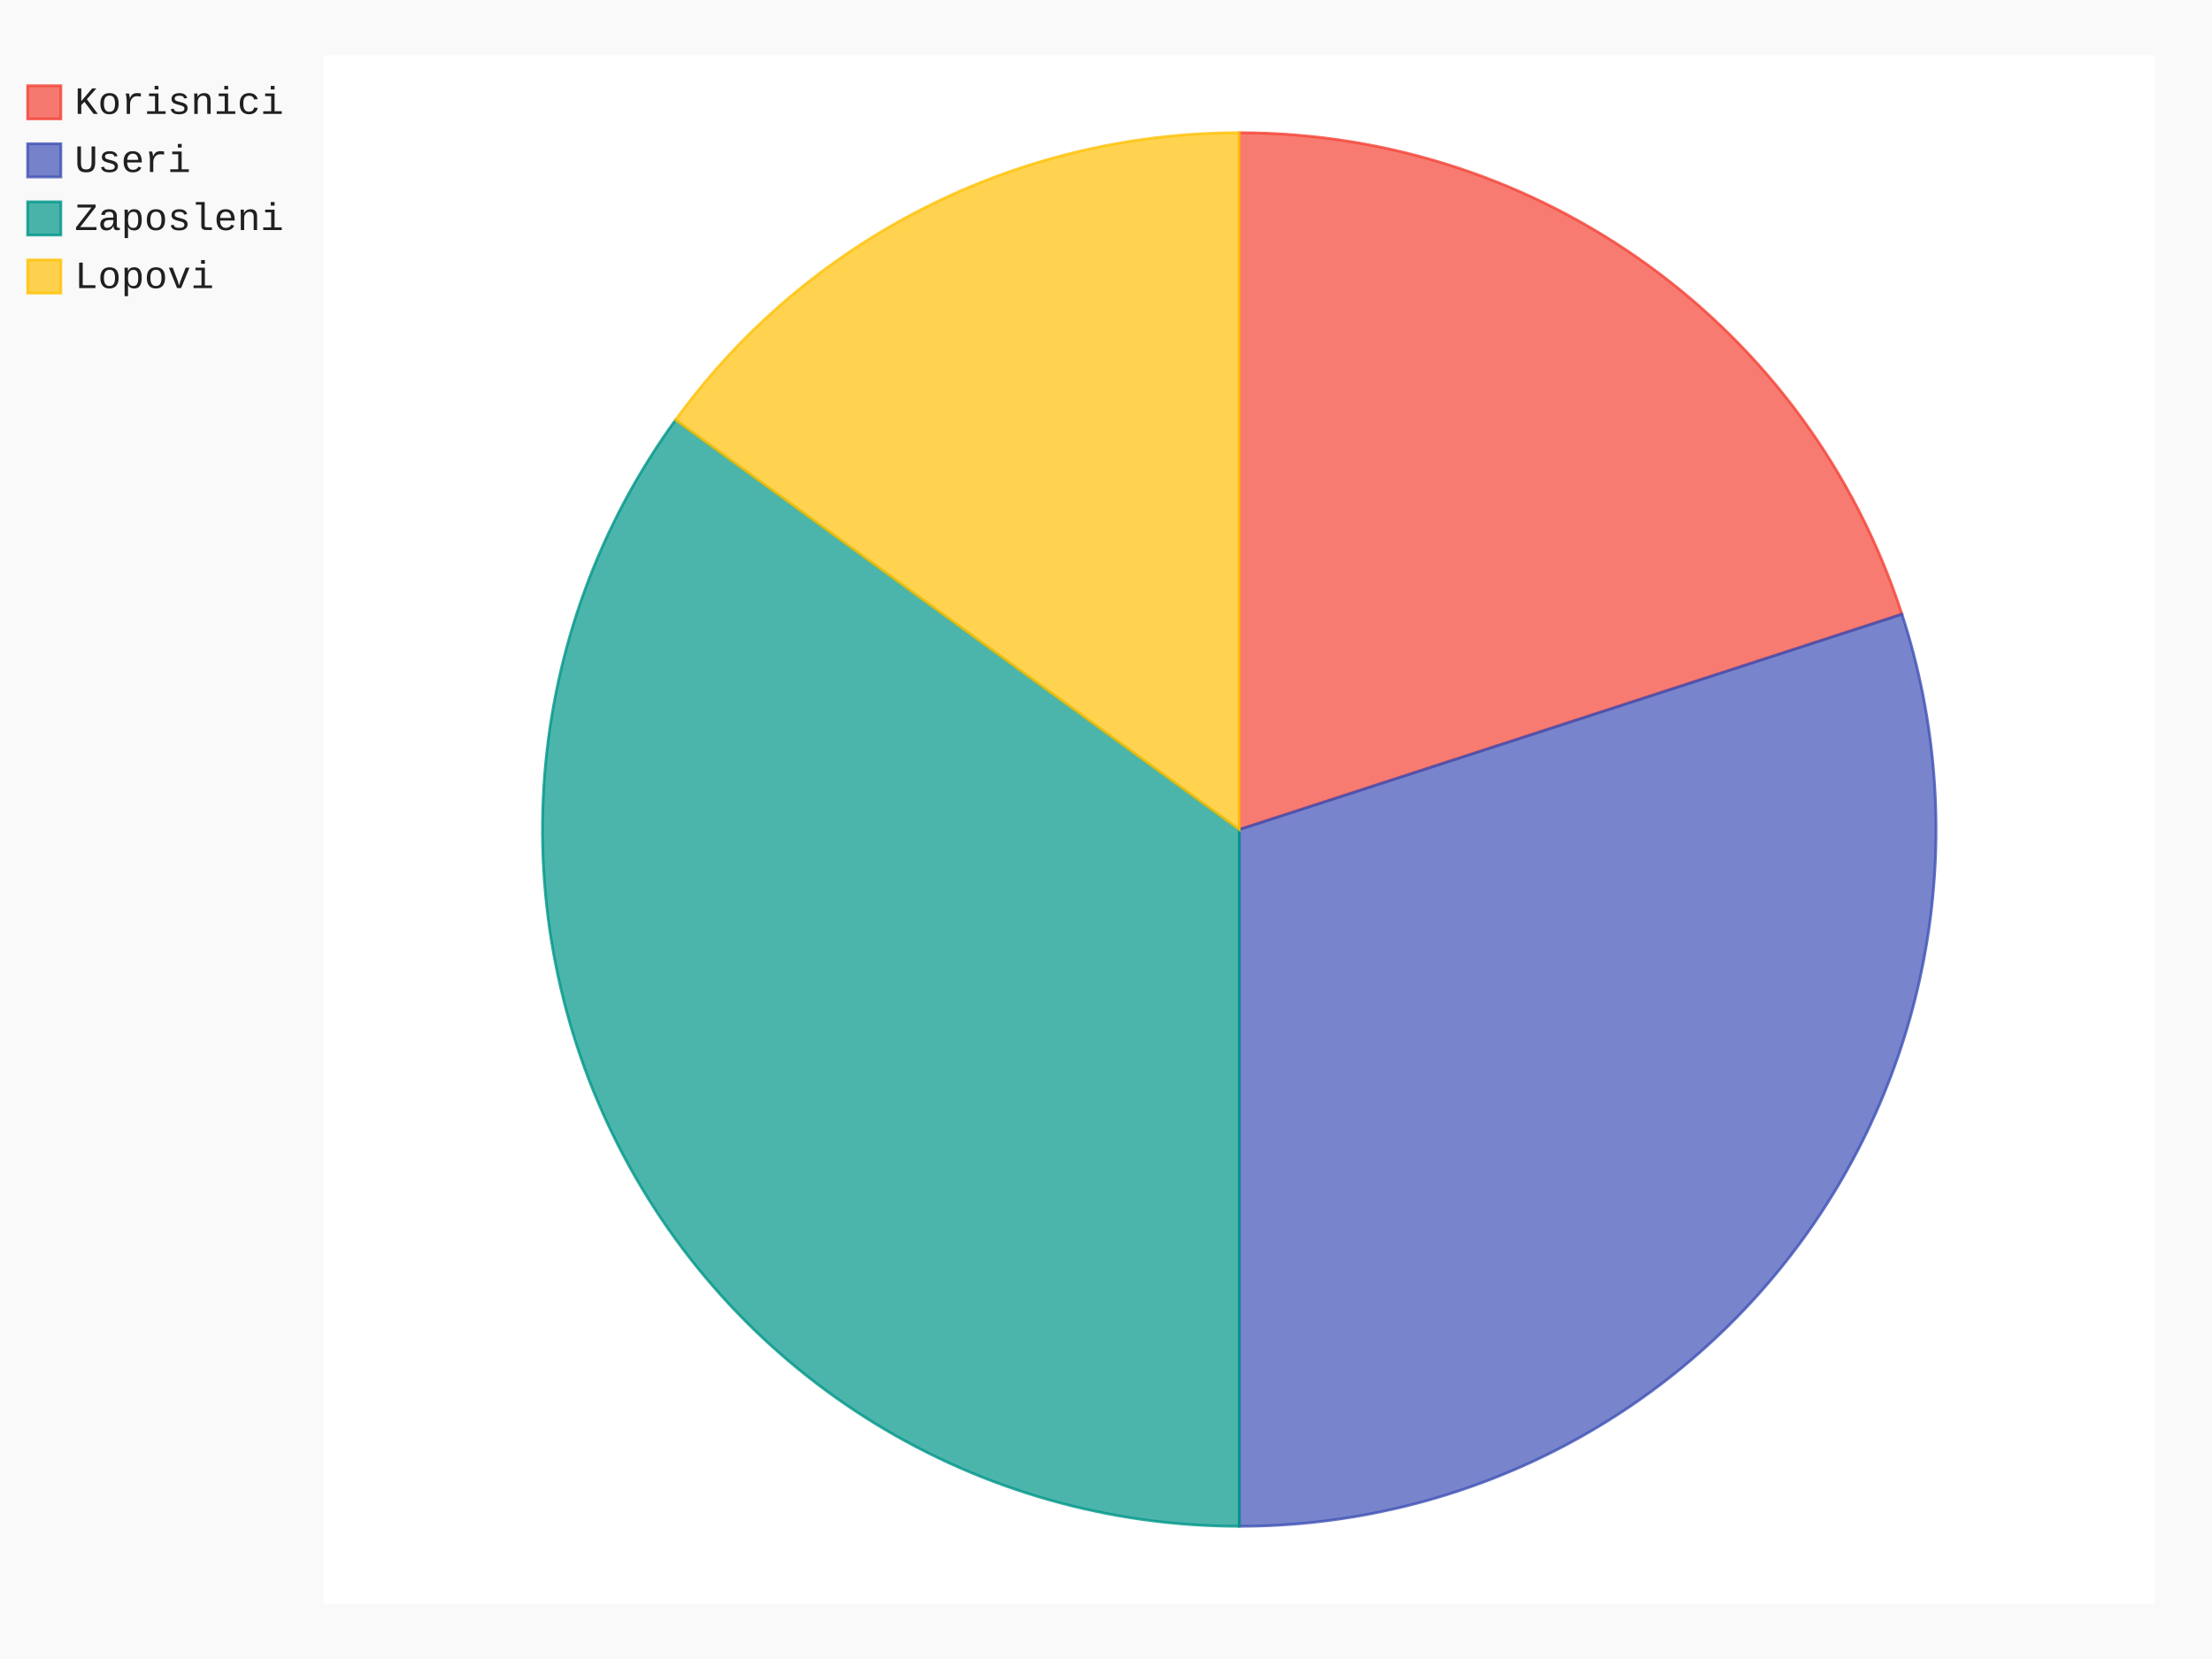
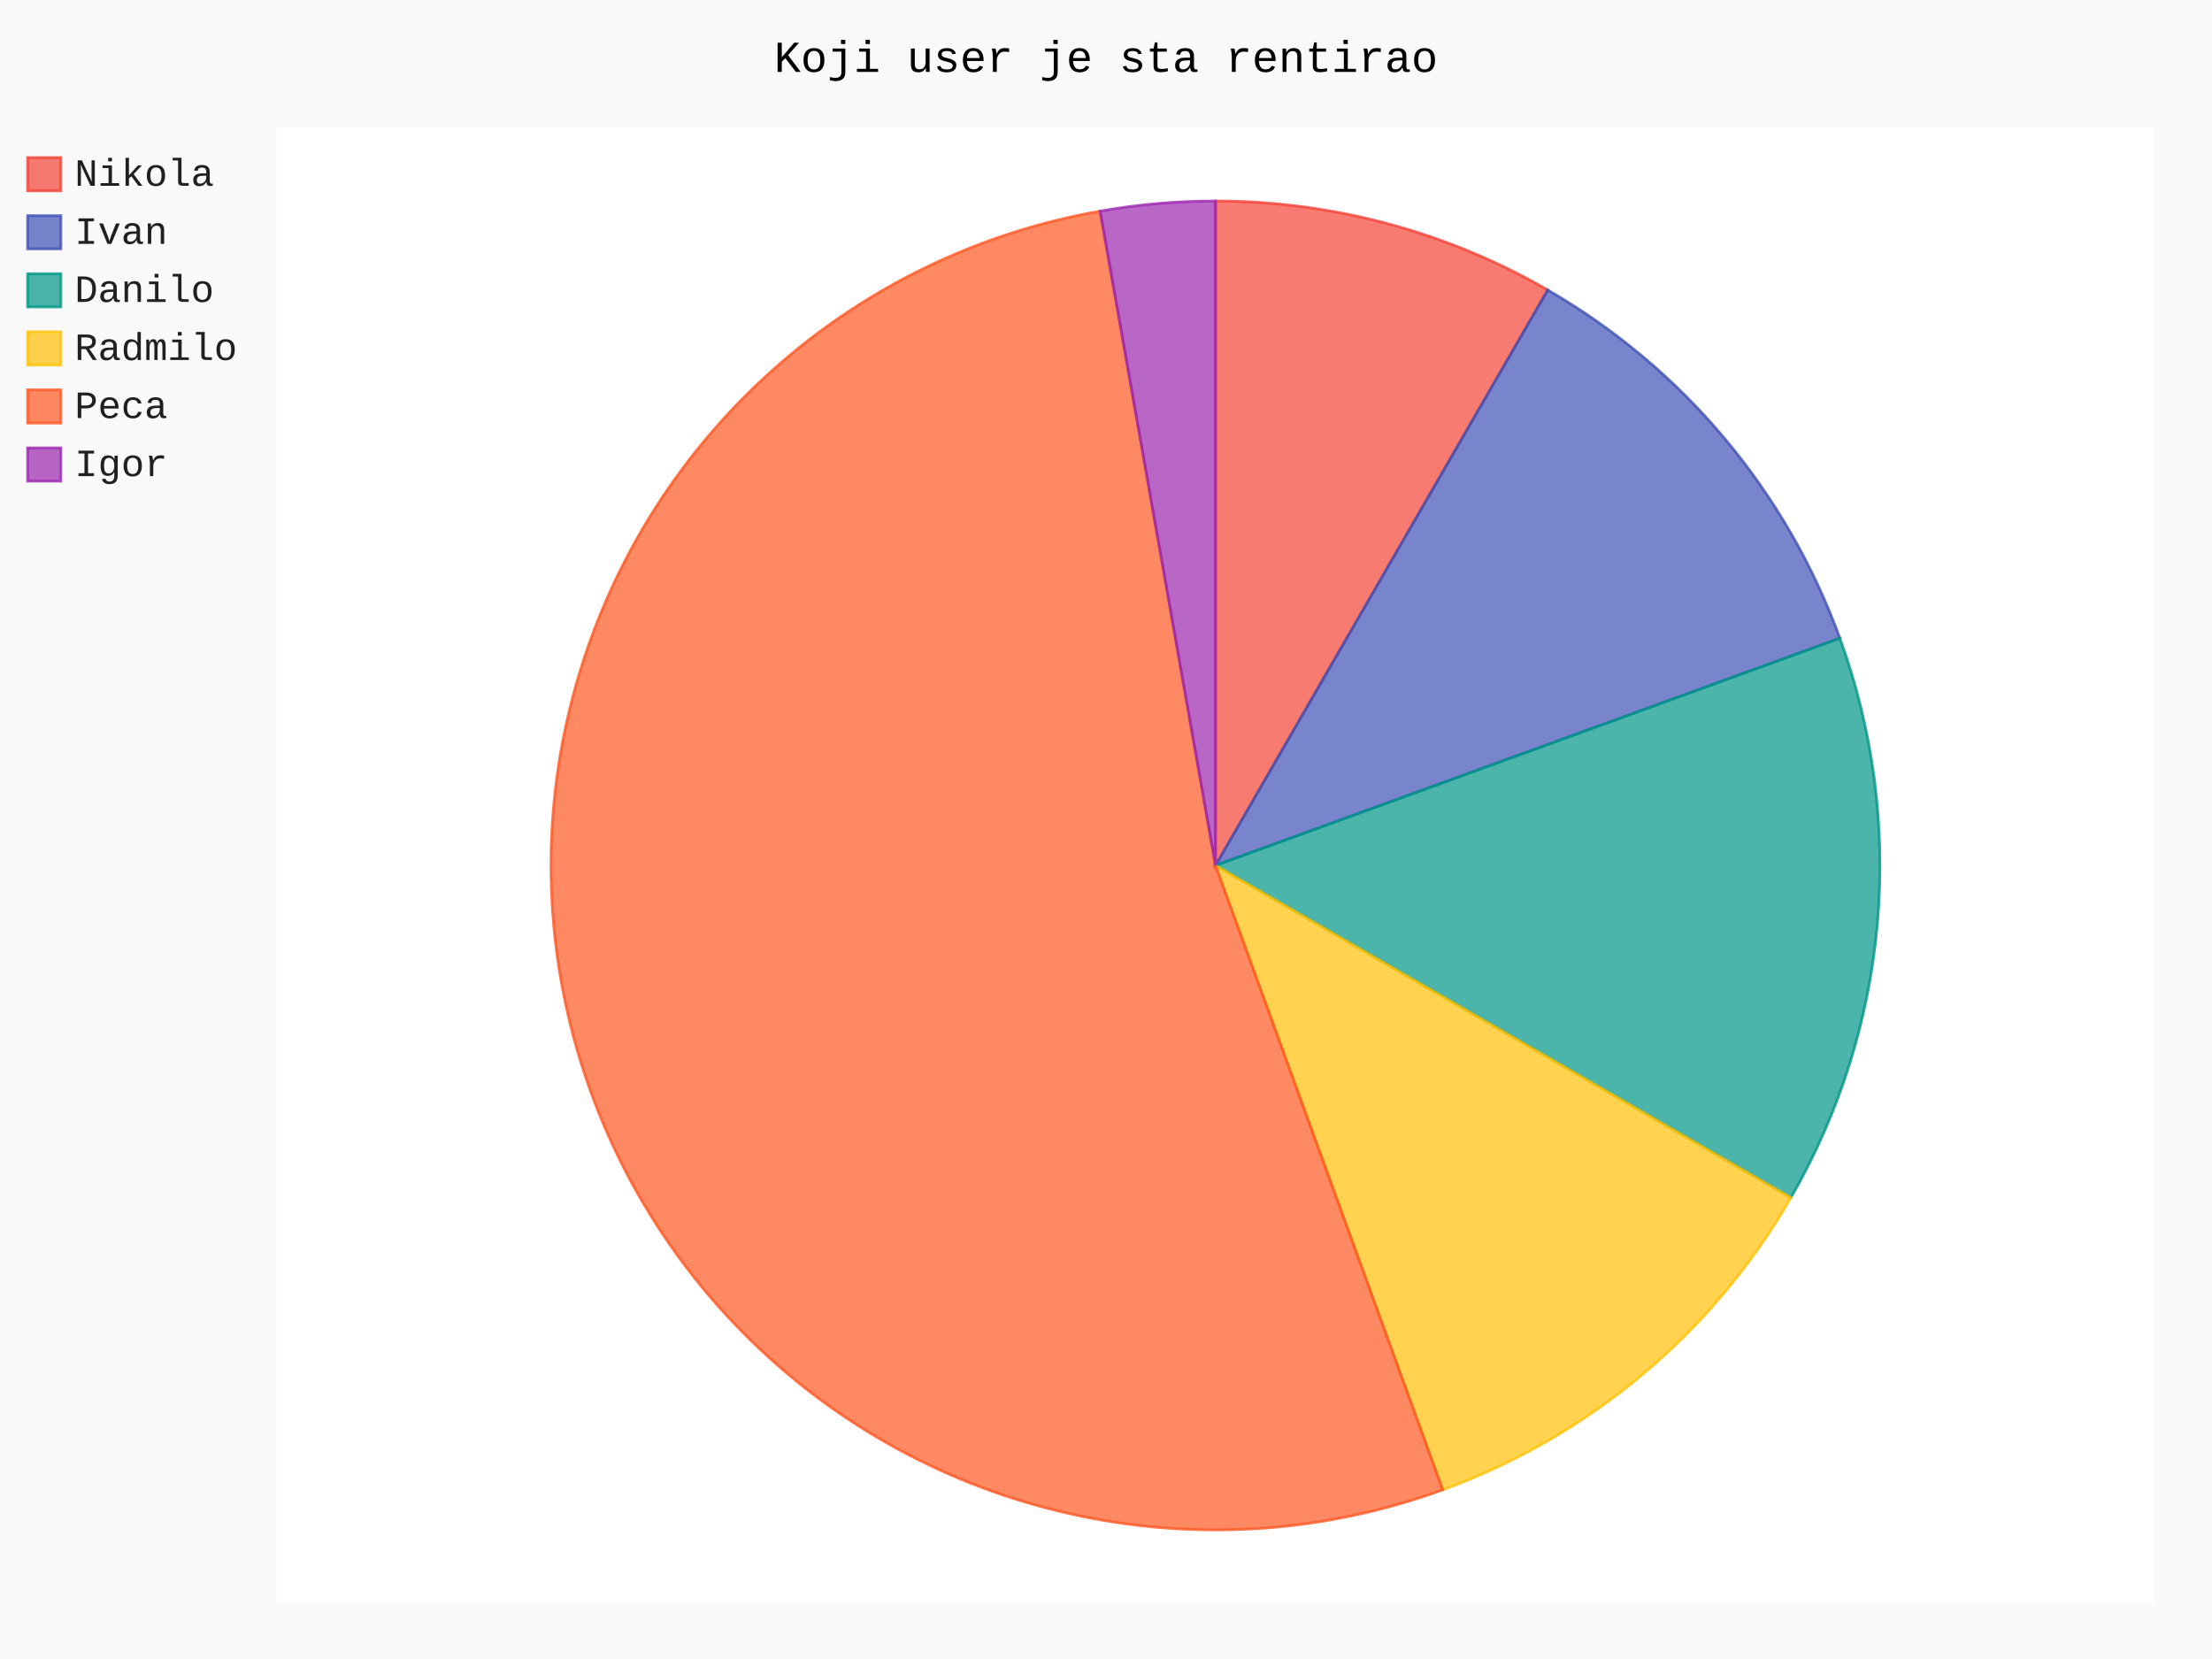
- <svg xmlns="http://www.w3.org/2000/svg" id="chart-b388fd88-ac0d-4b6e-a9a0-09f1de6867fe" class="pygal-chart" viewBox="0 0 800 600">
+ <svg xmlns="http://www.w3.org/2000/svg" id="chart-883dcc10-73f3-465d-9783-624aaaf28ecd" class="pygal-chart" viewBox="0 0 800 600">
  <defs>
-     <style type="text/css">#chart-b388fd88-ac0d-4b6e-a9a0-09f1de6867fe{-webkit-user-select:none;-webkit-font-smoothing:antialiased;font-family:Consolas,"Liberation Mono",Menlo,Courier,monospace}#chart-b388fd88-ac0d-4b6e-a9a0-09f1de6867fe .title{font-family:Consolas,"Liberation Mono",Menlo,Courier,monospace;font-size:16px}#chart-b388fd88-ac0d-4b6e-a9a0-09f1de6867fe .legends .legend text{font-family:Consolas,"Liberation Mono",Menlo,Courier,monospace;font-size:14px}#chart-b388fd88-ac0d-4b6e-a9a0-09f1de6867fe .axis text{font-family:Consolas,"Liberation Mono",Menlo,Courier,monospace;font-size:10px}#chart-b388fd88-ac0d-4b6e-a9a0-09f1de6867fe .axis text.major{font-family:Consolas,"Liberation Mono",Menlo,Courier,monospace;font-size:10px}#chart-b388fd88-ac0d-4b6e-a9a0-09f1de6867fe .text-overlay text.value{font-family:Consolas,"Liberation Mono",Menlo,Courier,monospace;font-size:16px}#chart-b388fd88-ac0d-4b6e-a9a0-09f1de6867fe .text-overlay text.label{font-family:Consolas,"Liberation Mono",Menlo,Courier,monospace;font-size:10px}#chart-b388fd88-ac0d-4b6e-a9a0-09f1de6867fe .tooltip{font-family:Consolas,"Liberation Mono",Menlo,Courier,monospace;font-size:14px}#chart-b388fd88-ac0d-4b6e-a9a0-09f1de6867fe text.no_data{font-family:Consolas,"Liberation Mono",Menlo,Courier,monospace;font-size:64px}
- #chart-b388fd88-ac0d-4b6e-a9a0-09f1de6867fe{background-color:rgba(249,249,249,1)}#chart-b388fd88-ac0d-4b6e-a9a0-09f1de6867fe path,#chart-b388fd88-ac0d-4b6e-a9a0-09f1de6867fe line,#chart-b388fd88-ac0d-4b6e-a9a0-09f1de6867fe rect,#chart-b388fd88-ac0d-4b6e-a9a0-09f1de6867fe circle{-webkit-transition:150ms;-moz-transition:150ms;transition:150ms}#chart-b388fd88-ac0d-4b6e-a9a0-09f1de6867fe .graph &gt; .background{fill:rgba(249,249,249,1)}#chart-b388fd88-ac0d-4b6e-a9a0-09f1de6867fe .plot &gt; .background{fill:rgba(255,255,255,1)}#chart-b388fd88-ac0d-4b6e-a9a0-09f1de6867fe .graph{fill:rgba(0,0,0,.87)}#chart-b388fd88-ac0d-4b6e-a9a0-09f1de6867fe text.no_data{fill:rgba(0,0,0,1)}#chart-b388fd88-ac0d-4b6e-a9a0-09f1de6867fe .title{fill:rgba(0,0,0,1)}#chart-b388fd88-ac0d-4b6e-a9a0-09f1de6867fe .legends .legend text{fill:rgba(0,0,0,.87)}#chart-b388fd88-ac0d-4b6e-a9a0-09f1de6867fe .legends .legend:hover text{fill:rgba(0,0,0,1)}#chart-b388fd88-ac0d-4b6e-a9a0-09f1de6867fe .axis .line{stroke:rgba(0,0,0,1)}#chart-b388fd88-ac0d-4b6e-a9a0-09f1de6867fe .axis .guide.line{stroke:rgba(0,0,0,.54)}#chart-b388fd88-ac0d-4b6e-a9a0-09f1de6867fe .axis .major.line{stroke:rgba(0,0,0,.87)}#chart-b388fd88-ac0d-4b6e-a9a0-09f1de6867fe .axis text.major{fill:rgba(0,0,0,1)}#chart-b388fd88-ac0d-4b6e-a9a0-09f1de6867fe .axis.y .guides:hover .guide.line,#chart-b388fd88-ac0d-4b6e-a9a0-09f1de6867fe .line-graph .axis.x .guides:hover .guide.line,#chart-b388fd88-ac0d-4b6e-a9a0-09f1de6867fe .stackedline-graph .axis.x .guides:hover .guide.line,#chart-b388fd88-ac0d-4b6e-a9a0-09f1de6867fe .xy-graph .axis.x .guides:hover .guide.line{stroke:rgba(0,0,0,1)}#chart-b388fd88-ac0d-4b6e-a9a0-09f1de6867fe .axis .guides:hover text{fill:rgba(0,0,0,1)}#chart-b388fd88-ac0d-4b6e-a9a0-09f1de6867fe .reactive{fill-opacity:.7;stroke-opacity:.8}#chart-b388fd88-ac0d-4b6e-a9a0-09f1de6867fe .ci{stroke:rgba(0,0,0,.87)}#chart-b388fd88-ac0d-4b6e-a9a0-09f1de6867fe .reactive.active,#chart-b388fd88-ac0d-4b6e-a9a0-09f1de6867fe .active .reactive{fill-opacity:.8;stroke-opacity:.9;stroke-width:4}#chart-b388fd88-ac0d-4b6e-a9a0-09f1de6867fe .ci .reactive.active{stroke-width:1.5}#chart-b388fd88-ac0d-4b6e-a9a0-09f1de6867fe .series text{fill:rgba(0,0,0,1)}#chart-b388fd88-ac0d-4b6e-a9a0-09f1de6867fe .tooltip rect{fill:rgba(255,255,255,1);stroke:rgba(0,0,0,1);-webkit-transition:opacity 150ms;-moz-transition:opacity 150ms;transition:opacity 150ms}#chart-b388fd88-ac0d-4b6e-a9a0-09f1de6867fe .tooltip .label{fill:rgba(0,0,0,.87)}#chart-b388fd88-ac0d-4b6e-a9a0-09f1de6867fe .tooltip .label{fill:rgba(0,0,0,.87)}#chart-b388fd88-ac0d-4b6e-a9a0-09f1de6867fe .tooltip .legend{font-size:.8em;fill:rgba(0,0,0,.54)}#chart-b388fd88-ac0d-4b6e-a9a0-09f1de6867fe .tooltip .x_label{font-size:.6em;fill:rgba(0,0,0,1)}#chart-b388fd88-ac0d-4b6e-a9a0-09f1de6867fe .tooltip .xlink{font-size:.5em;text-decoration:underline}#chart-b388fd88-ac0d-4b6e-a9a0-09f1de6867fe .tooltip .value{font-size:1.5em}#chart-b388fd88-ac0d-4b6e-a9a0-09f1de6867fe .bound{font-size:.5em}#chart-b388fd88-ac0d-4b6e-a9a0-09f1de6867fe .max-value{font-size:.75em;fill:rgba(0,0,0,.54)}#chart-b388fd88-ac0d-4b6e-a9a0-09f1de6867fe .map-element{fill:rgba(255,255,255,1);stroke:rgba(0,0,0,.54) !important}#chart-b388fd88-ac0d-4b6e-a9a0-09f1de6867fe .map-element .reactive{fill-opacity:inherit;stroke-opacity:inherit}#chart-b388fd88-ac0d-4b6e-a9a0-09f1de6867fe .color-0,#chart-b388fd88-ac0d-4b6e-a9a0-09f1de6867fe .color-0 a:visited{stroke:#F44336;fill:#F44336}#chart-b388fd88-ac0d-4b6e-a9a0-09f1de6867fe .color-1,#chart-b388fd88-ac0d-4b6e-a9a0-09f1de6867fe .color-1 a:visited{stroke:#3F51B5;fill:#3F51B5}#chart-b388fd88-ac0d-4b6e-a9a0-09f1de6867fe .color-2,#chart-b388fd88-ac0d-4b6e-a9a0-09f1de6867fe .color-2 a:visited{stroke:#009688;fill:#009688}#chart-b388fd88-ac0d-4b6e-a9a0-09f1de6867fe .color-3,#chart-b388fd88-ac0d-4b6e-a9a0-09f1de6867fe .color-3 a:visited{stroke:#FFC107;fill:#FFC107}#chart-b388fd88-ac0d-4b6e-a9a0-09f1de6867fe .text-overlay .color-0 text{fill:black}#chart-b388fd88-ac0d-4b6e-a9a0-09f1de6867fe .text-overlay .color-1 text{fill:black}#chart-b388fd88-ac0d-4b6e-a9a0-09f1de6867fe .text-overlay .color-2 text{fill:black}#chart-b388fd88-ac0d-4b6e-a9a0-09f1de6867fe .text-overlay .color-3 text{fill:black}
- #chart-b388fd88-ac0d-4b6e-a9a0-09f1de6867fe text.no_data{text-anchor:middle}#chart-b388fd88-ac0d-4b6e-a9a0-09f1de6867fe .guide.line{fill:none}#chart-b388fd88-ac0d-4b6e-a9a0-09f1de6867fe .centered{text-anchor:middle}#chart-b388fd88-ac0d-4b6e-a9a0-09f1de6867fe .title{text-anchor:middle}#chart-b388fd88-ac0d-4b6e-a9a0-09f1de6867fe .legends .legend text{fill-opacity:1}#chart-b388fd88-ac0d-4b6e-a9a0-09f1de6867fe .axis.x text{text-anchor:middle}#chart-b388fd88-ac0d-4b6e-a9a0-09f1de6867fe .axis.x:not(.web) text[transform]{text-anchor:start}#chart-b388fd88-ac0d-4b6e-a9a0-09f1de6867fe .axis.x:not(.web) text[transform].backwards{text-anchor:end}#chart-b388fd88-ac0d-4b6e-a9a0-09f1de6867fe .axis.y text{text-anchor:end}#chart-b388fd88-ac0d-4b6e-a9a0-09f1de6867fe .axis.y text[transform].backwards{text-anchor:start}#chart-b388fd88-ac0d-4b6e-a9a0-09f1de6867fe .axis.y2 text{text-anchor:start}#chart-b388fd88-ac0d-4b6e-a9a0-09f1de6867fe .axis.y2 text[transform].backwards{text-anchor:end}#chart-b388fd88-ac0d-4b6e-a9a0-09f1de6867fe .axis .guide.line{stroke-dasharray:4,4}#chart-b388fd88-ac0d-4b6e-a9a0-09f1de6867fe .axis .major.guide.line{stroke-dasharray:6,6}#chart-b388fd88-ac0d-4b6e-a9a0-09f1de6867fe .horizontal .axis.y .guide.line,#chart-b388fd88-ac0d-4b6e-a9a0-09f1de6867fe .horizontal .axis.y2 .guide.line,#chart-b388fd88-ac0d-4b6e-a9a0-09f1de6867fe .vertical .axis.x .guide.line{opacity:0}#chart-b388fd88-ac0d-4b6e-a9a0-09f1de6867fe .horizontal .axis.always_show .guide.line,#chart-b388fd88-ac0d-4b6e-a9a0-09f1de6867fe .vertical .axis.always_show .guide.line{opacity:1 !important}#chart-b388fd88-ac0d-4b6e-a9a0-09f1de6867fe .axis.y .guides:hover .guide.line,#chart-b388fd88-ac0d-4b6e-a9a0-09f1de6867fe .axis.y2 .guides:hover .guide.line,#chart-b388fd88-ac0d-4b6e-a9a0-09f1de6867fe .axis.x .guides:hover .guide.line{opacity:1}#chart-b388fd88-ac0d-4b6e-a9a0-09f1de6867fe .axis .guides:hover text{opacity:1}#chart-b388fd88-ac0d-4b6e-a9a0-09f1de6867fe .nofill{fill:none}#chart-b388fd88-ac0d-4b6e-a9a0-09f1de6867fe .subtle-fill{fill-opacity:.2}#chart-b388fd88-ac0d-4b6e-a9a0-09f1de6867fe .dot{stroke-width:1px;fill-opacity:1}#chart-b388fd88-ac0d-4b6e-a9a0-09f1de6867fe .dot.active{stroke-width:5px}#chart-b388fd88-ac0d-4b6e-a9a0-09f1de6867fe .dot.negative{fill:transparent}#chart-b388fd88-ac0d-4b6e-a9a0-09f1de6867fe text,#chart-b388fd88-ac0d-4b6e-a9a0-09f1de6867fe tspan{stroke:none !important}#chart-b388fd88-ac0d-4b6e-a9a0-09f1de6867fe .series text.active{opacity:1}#chart-b388fd88-ac0d-4b6e-a9a0-09f1de6867fe .tooltip rect{fill-opacity:.95;stroke-width:.5}#chart-b388fd88-ac0d-4b6e-a9a0-09f1de6867fe .tooltip text{fill-opacity:1}#chart-b388fd88-ac0d-4b6e-a9a0-09f1de6867fe .showable{visibility:hidden}#chart-b388fd88-ac0d-4b6e-a9a0-09f1de6867fe .showable.shown{visibility:visible}#chart-b388fd88-ac0d-4b6e-a9a0-09f1de6867fe .gauge-background{fill:rgba(229,229,229,1);stroke:none}#chart-b388fd88-ac0d-4b6e-a9a0-09f1de6867fe .bg-lines{stroke:rgba(249,249,249,1);stroke-width:2px}</style>
+     <style type="text/css">#chart-883dcc10-73f3-465d-9783-624aaaf28ecd{-webkit-user-select:none;-webkit-font-smoothing:antialiased;font-family:Consolas,"Liberation Mono",Menlo,Courier,monospace}#chart-883dcc10-73f3-465d-9783-624aaaf28ecd .title{font-family:Consolas,"Liberation Mono",Menlo,Courier,monospace;font-size:16px}#chart-883dcc10-73f3-465d-9783-624aaaf28ecd .legends .legend text{font-family:Consolas,"Liberation Mono",Menlo,Courier,monospace;font-size:14px}#chart-883dcc10-73f3-465d-9783-624aaaf28ecd .axis text{font-family:Consolas,"Liberation Mono",Menlo,Courier,monospace;font-size:10px}#chart-883dcc10-73f3-465d-9783-624aaaf28ecd .axis text.major{font-family:Consolas,"Liberation Mono",Menlo,Courier,monospace;font-size:10px}#chart-883dcc10-73f3-465d-9783-624aaaf28ecd .text-overlay text.value{font-family:Consolas,"Liberation Mono",Menlo,Courier,monospace;font-size:16px}#chart-883dcc10-73f3-465d-9783-624aaaf28ecd .text-overlay text.label{font-family:Consolas,"Liberation Mono",Menlo,Courier,monospace;font-size:10px}#chart-883dcc10-73f3-465d-9783-624aaaf28ecd .tooltip{font-family:Consolas,"Liberation Mono",Menlo,Courier,monospace;font-size:14px}#chart-883dcc10-73f3-465d-9783-624aaaf28ecd text.no_data{font-family:Consolas,"Liberation Mono",Menlo,Courier,monospace;font-size:64px}
+ #chart-883dcc10-73f3-465d-9783-624aaaf28ecd{background-color:rgba(249,249,249,1)}#chart-883dcc10-73f3-465d-9783-624aaaf28ecd path,#chart-883dcc10-73f3-465d-9783-624aaaf28ecd line,#chart-883dcc10-73f3-465d-9783-624aaaf28ecd rect,#chart-883dcc10-73f3-465d-9783-624aaaf28ecd circle{-webkit-transition:150ms;-moz-transition:150ms;transition:150ms}#chart-883dcc10-73f3-465d-9783-624aaaf28ecd .graph &gt; .background{fill:rgba(249,249,249,1)}#chart-883dcc10-73f3-465d-9783-624aaaf28ecd .plot &gt; .background{fill:rgba(255,255,255,1)}#chart-883dcc10-73f3-465d-9783-624aaaf28ecd .graph{fill:rgba(0,0,0,.87)}#chart-883dcc10-73f3-465d-9783-624aaaf28ecd text.no_data{fill:rgba(0,0,0,1)}#chart-883dcc10-73f3-465d-9783-624aaaf28ecd .title{fill:rgba(0,0,0,1)}#chart-883dcc10-73f3-465d-9783-624aaaf28ecd .legends .legend text{fill:rgba(0,0,0,.87)}#chart-883dcc10-73f3-465d-9783-624aaaf28ecd .legends .legend:hover text{fill:rgba(0,0,0,1)}#chart-883dcc10-73f3-465d-9783-624aaaf28ecd .axis .line{stroke:rgba(0,0,0,1)}#chart-883dcc10-73f3-465d-9783-624aaaf28ecd .axis .guide.line{stroke:rgba(0,0,0,.54)}#chart-883dcc10-73f3-465d-9783-624aaaf28ecd .axis .major.line{stroke:rgba(0,0,0,.87)}#chart-883dcc10-73f3-465d-9783-624aaaf28ecd .axis text.major{fill:rgba(0,0,0,1)}#chart-883dcc10-73f3-465d-9783-624aaaf28ecd .axis.y .guides:hover .guide.line,#chart-883dcc10-73f3-465d-9783-624aaaf28ecd .line-graph .axis.x .guides:hover .guide.line,#chart-883dcc10-73f3-465d-9783-624aaaf28ecd .stackedline-graph .axis.x .guides:hover .guide.line,#chart-883dcc10-73f3-465d-9783-624aaaf28ecd .xy-graph .axis.x .guides:hover .guide.line{stroke:rgba(0,0,0,1)}#chart-883dcc10-73f3-465d-9783-624aaaf28ecd .axis .guides:hover text{fill:rgba(0,0,0,1)}#chart-883dcc10-73f3-465d-9783-624aaaf28ecd .reactive{fill-opacity:.7;stroke-opacity:.8}#chart-883dcc10-73f3-465d-9783-624aaaf28ecd .ci{stroke:rgba(0,0,0,.87)}#chart-883dcc10-73f3-465d-9783-624aaaf28ecd .reactive.active,#chart-883dcc10-73f3-465d-9783-624aaaf28ecd .active .reactive{fill-opacity:.8;stroke-opacity:.9;stroke-width:4}#chart-883dcc10-73f3-465d-9783-624aaaf28ecd .ci .reactive.active{stroke-width:1.5}#chart-883dcc10-73f3-465d-9783-624aaaf28ecd .series text{fill:rgba(0,0,0,1)}#chart-883dcc10-73f3-465d-9783-624aaaf28ecd .tooltip rect{fill:rgba(255,255,255,1);stroke:rgba(0,0,0,1);-webkit-transition:opacity 150ms;-moz-transition:opacity 150ms;transition:opacity 150ms}#chart-883dcc10-73f3-465d-9783-624aaaf28ecd .tooltip .label{fill:rgba(0,0,0,.87)}#chart-883dcc10-73f3-465d-9783-624aaaf28ecd .tooltip .label{fill:rgba(0,0,0,.87)}#chart-883dcc10-73f3-465d-9783-624aaaf28ecd .tooltip .legend{font-size:.8em;fill:rgba(0,0,0,.54)}#chart-883dcc10-73f3-465d-9783-624aaaf28ecd .tooltip .x_label{font-size:.6em;fill:rgba(0,0,0,1)}#chart-883dcc10-73f3-465d-9783-624aaaf28ecd .tooltip .xlink{font-size:.5em;text-decoration:underline}#chart-883dcc10-73f3-465d-9783-624aaaf28ecd .tooltip .value{font-size:1.5em}#chart-883dcc10-73f3-465d-9783-624aaaf28ecd .bound{font-size:.5em}#chart-883dcc10-73f3-465d-9783-624aaaf28ecd .max-value{font-size:.75em;fill:rgba(0,0,0,.54)}#chart-883dcc10-73f3-465d-9783-624aaaf28ecd .map-element{fill:rgba(255,255,255,1);stroke:rgba(0,0,0,.54) !important}#chart-883dcc10-73f3-465d-9783-624aaaf28ecd .map-element .reactive{fill-opacity:inherit;stroke-opacity:inherit}#chart-883dcc10-73f3-465d-9783-624aaaf28ecd .color-0,#chart-883dcc10-73f3-465d-9783-624aaaf28ecd .color-0 a:visited{stroke:#F44336;fill:#F44336}#chart-883dcc10-73f3-465d-9783-624aaaf28ecd .color-1,#chart-883dcc10-73f3-465d-9783-624aaaf28ecd .color-1 a:visited{stroke:#3F51B5;fill:#3F51B5}#chart-883dcc10-73f3-465d-9783-624aaaf28ecd .color-2,#chart-883dcc10-73f3-465d-9783-624aaaf28ecd .color-2 a:visited{stroke:#009688;fill:#009688}#chart-883dcc10-73f3-465d-9783-624aaaf28ecd .color-3,#chart-883dcc10-73f3-465d-9783-624aaaf28ecd .color-3 a:visited{stroke:#FFC107;fill:#FFC107}#chart-883dcc10-73f3-465d-9783-624aaaf28ecd .color-4,#chart-883dcc10-73f3-465d-9783-624aaaf28ecd .color-4 a:visited{stroke:#FF5722;fill:#FF5722}#chart-883dcc10-73f3-465d-9783-624aaaf28ecd .color-5,#chart-883dcc10-73f3-465d-9783-624aaaf28ecd .color-5 a:visited{stroke:#9C27B0;fill:#9C27B0}#chart-883dcc10-73f3-465d-9783-624aaaf28ecd .text-overlay .color-0 text{fill:black}#chart-883dcc10-73f3-465d-9783-624aaaf28ecd .text-overlay .color-1 text{fill:black}#chart-883dcc10-73f3-465d-9783-624aaaf28ecd .text-overlay .color-2 text{fill:black}#chart-883dcc10-73f3-465d-9783-624aaaf28ecd .text-overlay .color-3 text{fill:black}#chart-883dcc10-73f3-465d-9783-624aaaf28ecd .text-overlay .color-4 text{fill:black}#chart-883dcc10-73f3-465d-9783-624aaaf28ecd .text-overlay .color-5 text{fill:black}
+ #chart-883dcc10-73f3-465d-9783-624aaaf28ecd text.no_data{text-anchor:middle}#chart-883dcc10-73f3-465d-9783-624aaaf28ecd .guide.line{fill:none}#chart-883dcc10-73f3-465d-9783-624aaaf28ecd .centered{text-anchor:middle}#chart-883dcc10-73f3-465d-9783-624aaaf28ecd .title{text-anchor:middle}#chart-883dcc10-73f3-465d-9783-624aaaf28ecd .legends .legend text{fill-opacity:1}#chart-883dcc10-73f3-465d-9783-624aaaf28ecd .axis.x text{text-anchor:middle}#chart-883dcc10-73f3-465d-9783-624aaaf28ecd .axis.x:not(.web) text[transform]{text-anchor:start}#chart-883dcc10-73f3-465d-9783-624aaaf28ecd .axis.x:not(.web) text[transform].backwards{text-anchor:end}#chart-883dcc10-73f3-465d-9783-624aaaf28ecd .axis.y text{text-anchor:end}#chart-883dcc10-73f3-465d-9783-624aaaf28ecd .axis.y text[transform].backwards{text-anchor:start}#chart-883dcc10-73f3-465d-9783-624aaaf28ecd .axis.y2 text{text-anchor:start}#chart-883dcc10-73f3-465d-9783-624aaaf28ecd .axis.y2 text[transform].backwards{text-anchor:end}#chart-883dcc10-73f3-465d-9783-624aaaf28ecd .axis .guide.line{stroke-dasharray:4,4}#chart-883dcc10-73f3-465d-9783-624aaaf28ecd .axis .major.guide.line{stroke-dasharray:6,6}#chart-883dcc10-73f3-465d-9783-624aaaf28ecd .horizontal .axis.y .guide.line,#chart-883dcc10-73f3-465d-9783-624aaaf28ecd .horizontal .axis.y2 .guide.line,#chart-883dcc10-73f3-465d-9783-624aaaf28ecd .vertical .axis.x .guide.line{opacity:0}#chart-883dcc10-73f3-465d-9783-624aaaf28ecd .horizontal .axis.always_show .guide.line,#chart-883dcc10-73f3-465d-9783-624aaaf28ecd .vertical .axis.always_show .guide.line{opacity:1 !important}#chart-883dcc10-73f3-465d-9783-624aaaf28ecd .axis.y .guides:hover .guide.line,#chart-883dcc10-73f3-465d-9783-624aaaf28ecd .axis.y2 .guides:hover .guide.line,#chart-883dcc10-73f3-465d-9783-624aaaf28ecd .axis.x .guides:hover .guide.line{opacity:1}#chart-883dcc10-73f3-465d-9783-624aaaf28ecd .axis .guides:hover text{opacity:1}#chart-883dcc10-73f3-465d-9783-624aaaf28ecd .nofill{fill:none}#chart-883dcc10-73f3-465d-9783-624aaaf28ecd .subtle-fill{fill-opacity:.2}#chart-883dcc10-73f3-465d-9783-624aaaf28ecd .dot{stroke-width:1px;fill-opacity:1}#chart-883dcc10-73f3-465d-9783-624aaaf28ecd .dot.active{stroke-width:5px}#chart-883dcc10-73f3-465d-9783-624aaaf28ecd .dot.negative{fill:transparent}#chart-883dcc10-73f3-465d-9783-624aaaf28ecd text,#chart-883dcc10-73f3-465d-9783-624aaaf28ecd tspan{stroke:none !important}#chart-883dcc10-73f3-465d-9783-624aaaf28ecd .series text.active{opacity:1}#chart-883dcc10-73f3-465d-9783-624aaaf28ecd .tooltip rect{fill-opacity:.95;stroke-width:.5}#chart-883dcc10-73f3-465d-9783-624aaaf28ecd .tooltip text{fill-opacity:1}#chart-883dcc10-73f3-465d-9783-624aaaf28ecd .showable{visibility:hidden}#chart-883dcc10-73f3-465d-9783-624aaaf28ecd .showable.shown{visibility:visible}#chart-883dcc10-73f3-465d-9783-624aaaf28ecd .gauge-background{fill:rgba(229,229,229,1);stroke:none}#chart-883dcc10-73f3-465d-9783-624aaaf28ecd .bg-lines{stroke:rgba(249,249,249,1);stroke-width:2px}</style>
  </defs>
  <g class="graph pie-graph vertical">
    <rect x="0" y="0" width="800" height="600" class="background" />
-     <g transform="translate(117, 20)" class="plot">
-       <rect x="0" y="0" width="662.4" height="560" class="background" />
+     <g transform="translate(100, 46)" class="plot">
+       <rect x="0" y="0" width="679.2" height="534" class="background" />
      <g class="series serie-0 color-0">
        <g class="slices">
          <g class="slice">
-             <path d="M331.2 28 A252 252 0 0 1 570.866 202.128 L331.2 280 A0 0 0 0 0 331.2 280 z" class="slice reactive tooltip-trigger" />
+             <path d="M339.6 26.7 A240.3 240.3 0 0 1 459.75 58.894 L339.6 267 A0 0 0 0 0 339.6 267 z" class="slice reactive tooltip-trigger" />
          </g>
        </g>
      </g>
      <g class="series serie-1 color-1">
        <g class="slices">
          <g class="slice">
-             <path d="M570.866 202.128 A252 252 0 0 1 331.2 532 L331.2 280 A0 0 0 0 0 331.2 280 z" class="slice reactive tooltip-trigger" />
+             <path d="M459.75 58.894 A240.3 240.3 0 0 1 565.408 184.813 L339.6 267 A0 0 0 0 0 339.6 267 z" class="slice reactive tooltip-trigger" />
          </g>
        </g>
      </g>
      <g class="series serie-2 color-2">
        <g class="slices">
          <g class="slice">
-             <path d="M331.2 532 A252 252 0 0 1 127.328 131.878 L331.2 280 A0 0 0 0 0 331.2 280 z" class="slice reactive tooltip-trigger" />
+             <path d="M565.408 184.813 A240.3 240.3 0 0 1 547.706 387.15 L339.6 267 A0 0 0 0 0 339.6 267 z" class="slice reactive tooltip-trigger" />
          </g>
        </g>
      </g>
      <g class="series serie-3 color-3">
        <g class="slices">
          <g class="slice">
-             <path d="M127.328 131.878 A252 252 0 0 1 331.2 28 L331.2 280 A0 0 0 0 0 331.2 280 z" class="slice reactive tooltip-trigger" />
+             <path d="M547.706 387.15 A240.3 240.3 0 0 1 421.787 492.808 L339.6 267 A0 0 0 0 0 339.6 267 z" class="slice reactive tooltip-trigger" />
+           </g>
+         </g>
+       </g>
+       <g class="series serie-4 color-4">
+         <g class="slices">
+           <g class="slice">
+             <path d="M421.787 492.808 A240.3 240.3 0 1 1 297.872 30.351 L339.6 267 A0 0 0 1 0 339.6 267 z" class="slice reactive tooltip-trigger" />
+           </g>
+         </g>
+       </g>
+       <g class="series serie-5 color-5">
+         <g class="slices">
+           <g class="slice">
+             <path d="M297.872 30.351 A240.3 240.3 0 0 1 339.6 26.7 L339.6 267 A0 0 0 0 0 339.6 267 z" class="slice reactive tooltip-trigger" />
          </g>
        </g>
      </g>
    </g>
-     <g class="titles" />
-     <g transform="translate(117, 20)" class="plot overlay">
+     <g class="titles">
+       <text x="400.0" y="26" class="title plot_title">Koji user je sta rentirao</text>
+     </g>
+     <g transform="translate(100, 46)" class="plot overlay">
      <g class="series serie-0 color-0" />
      <g class="series serie-1 color-1" />
      <g class="series serie-2 color-2" />
      <g class="series serie-3 color-3" />
+       <g class="series serie-4 color-4" />
+       <g class="series serie-5 color-5" />
    </g>
-     <g transform="translate(117, 20)" class="plot text-overlay">
+     <g transform="translate(100, 46)" class="plot text-overlay">
      <g class="series serie-0 color-0" />
      <g class="series serie-1 color-1" />
      <g class="series serie-2 color-2" />
      <g class="series serie-3 color-3" />
+       <g class="series serie-4 color-4" />
+       <g class="series serie-5 color-5" />
    </g>
-     <g transform="translate(117, 20)" class="plot tooltip-overlay">
+     <g transform="translate(100, 46)" class="plot tooltip-overlay">
      <g transform="translate(0 0)" style="opacity: 0" class="tooltip">
        <rect rx="0" ry="0" width="0" height="0" class="tooltip-box" />
        <g class="text" />
      </g>
    </g>
-     <g transform="translate(10, 30)" class="legends">
+     <g transform="translate(10, 56)" class="legends">
      <g id="activate-serie-0" class="legend reactive activate-serie">
        <rect x="0.0" y="1.0" width="12" height="12" class="color-0 reactive" />
-         <text x="17.0" y="11.2">Korisnici</text>
+         <text x="17.0" y="11.2">Nikola</text>
      </g>
      <g id="activate-serie-1" class="legend reactive activate-serie">
        <rect x="0.0" y="22.0" width="12" height="12" class="color-1 reactive" />
-         <text x="17.0" y="32.2">Useri</text>
+         <text x="17.0" y="32.2">Ivan</text>
      </g>
      <g id="activate-serie-2" class="legend reactive activate-serie">
        <rect x="0.0" y="43.0" width="12" height="12" class="color-2 reactive" />
-         <text x="17.0" y="53.2">Zaposleni</text>
+         <text x="17.0" y="53.2">Danilo</text>
      </g>
      <g id="activate-serie-3" class="legend reactive activate-serie">
        <rect x="0.0" y="64.0" width="12" height="12" class="color-3 reactive" />
-         <text x="17.0" y="74.2">Lopovi</text>
+         <text x="17.0" y="74.2">Radmilo</text>
+       </g>
+       <g id="activate-serie-4" class="legend reactive activate-serie">
+         <rect x="0.0" y="85.0" width="12" height="12" class="color-4 reactive" />
+         <text x="17.0" y="95.2">Peca</text>
+       </g>
+       <g id="activate-serie-5" class="legend reactive activate-serie">
+         <rect x="0.0" y="106.0" width="12" height="12" class="color-5 reactive" />
+         <text x="17.0" y="116.2">Igor</text>
      </g>
    </g>
-     <g transform="translate(790, 30)" class="legends" />
+     <g transform="translate(790, 56)" class="legends" />
  </g>
</svg>
